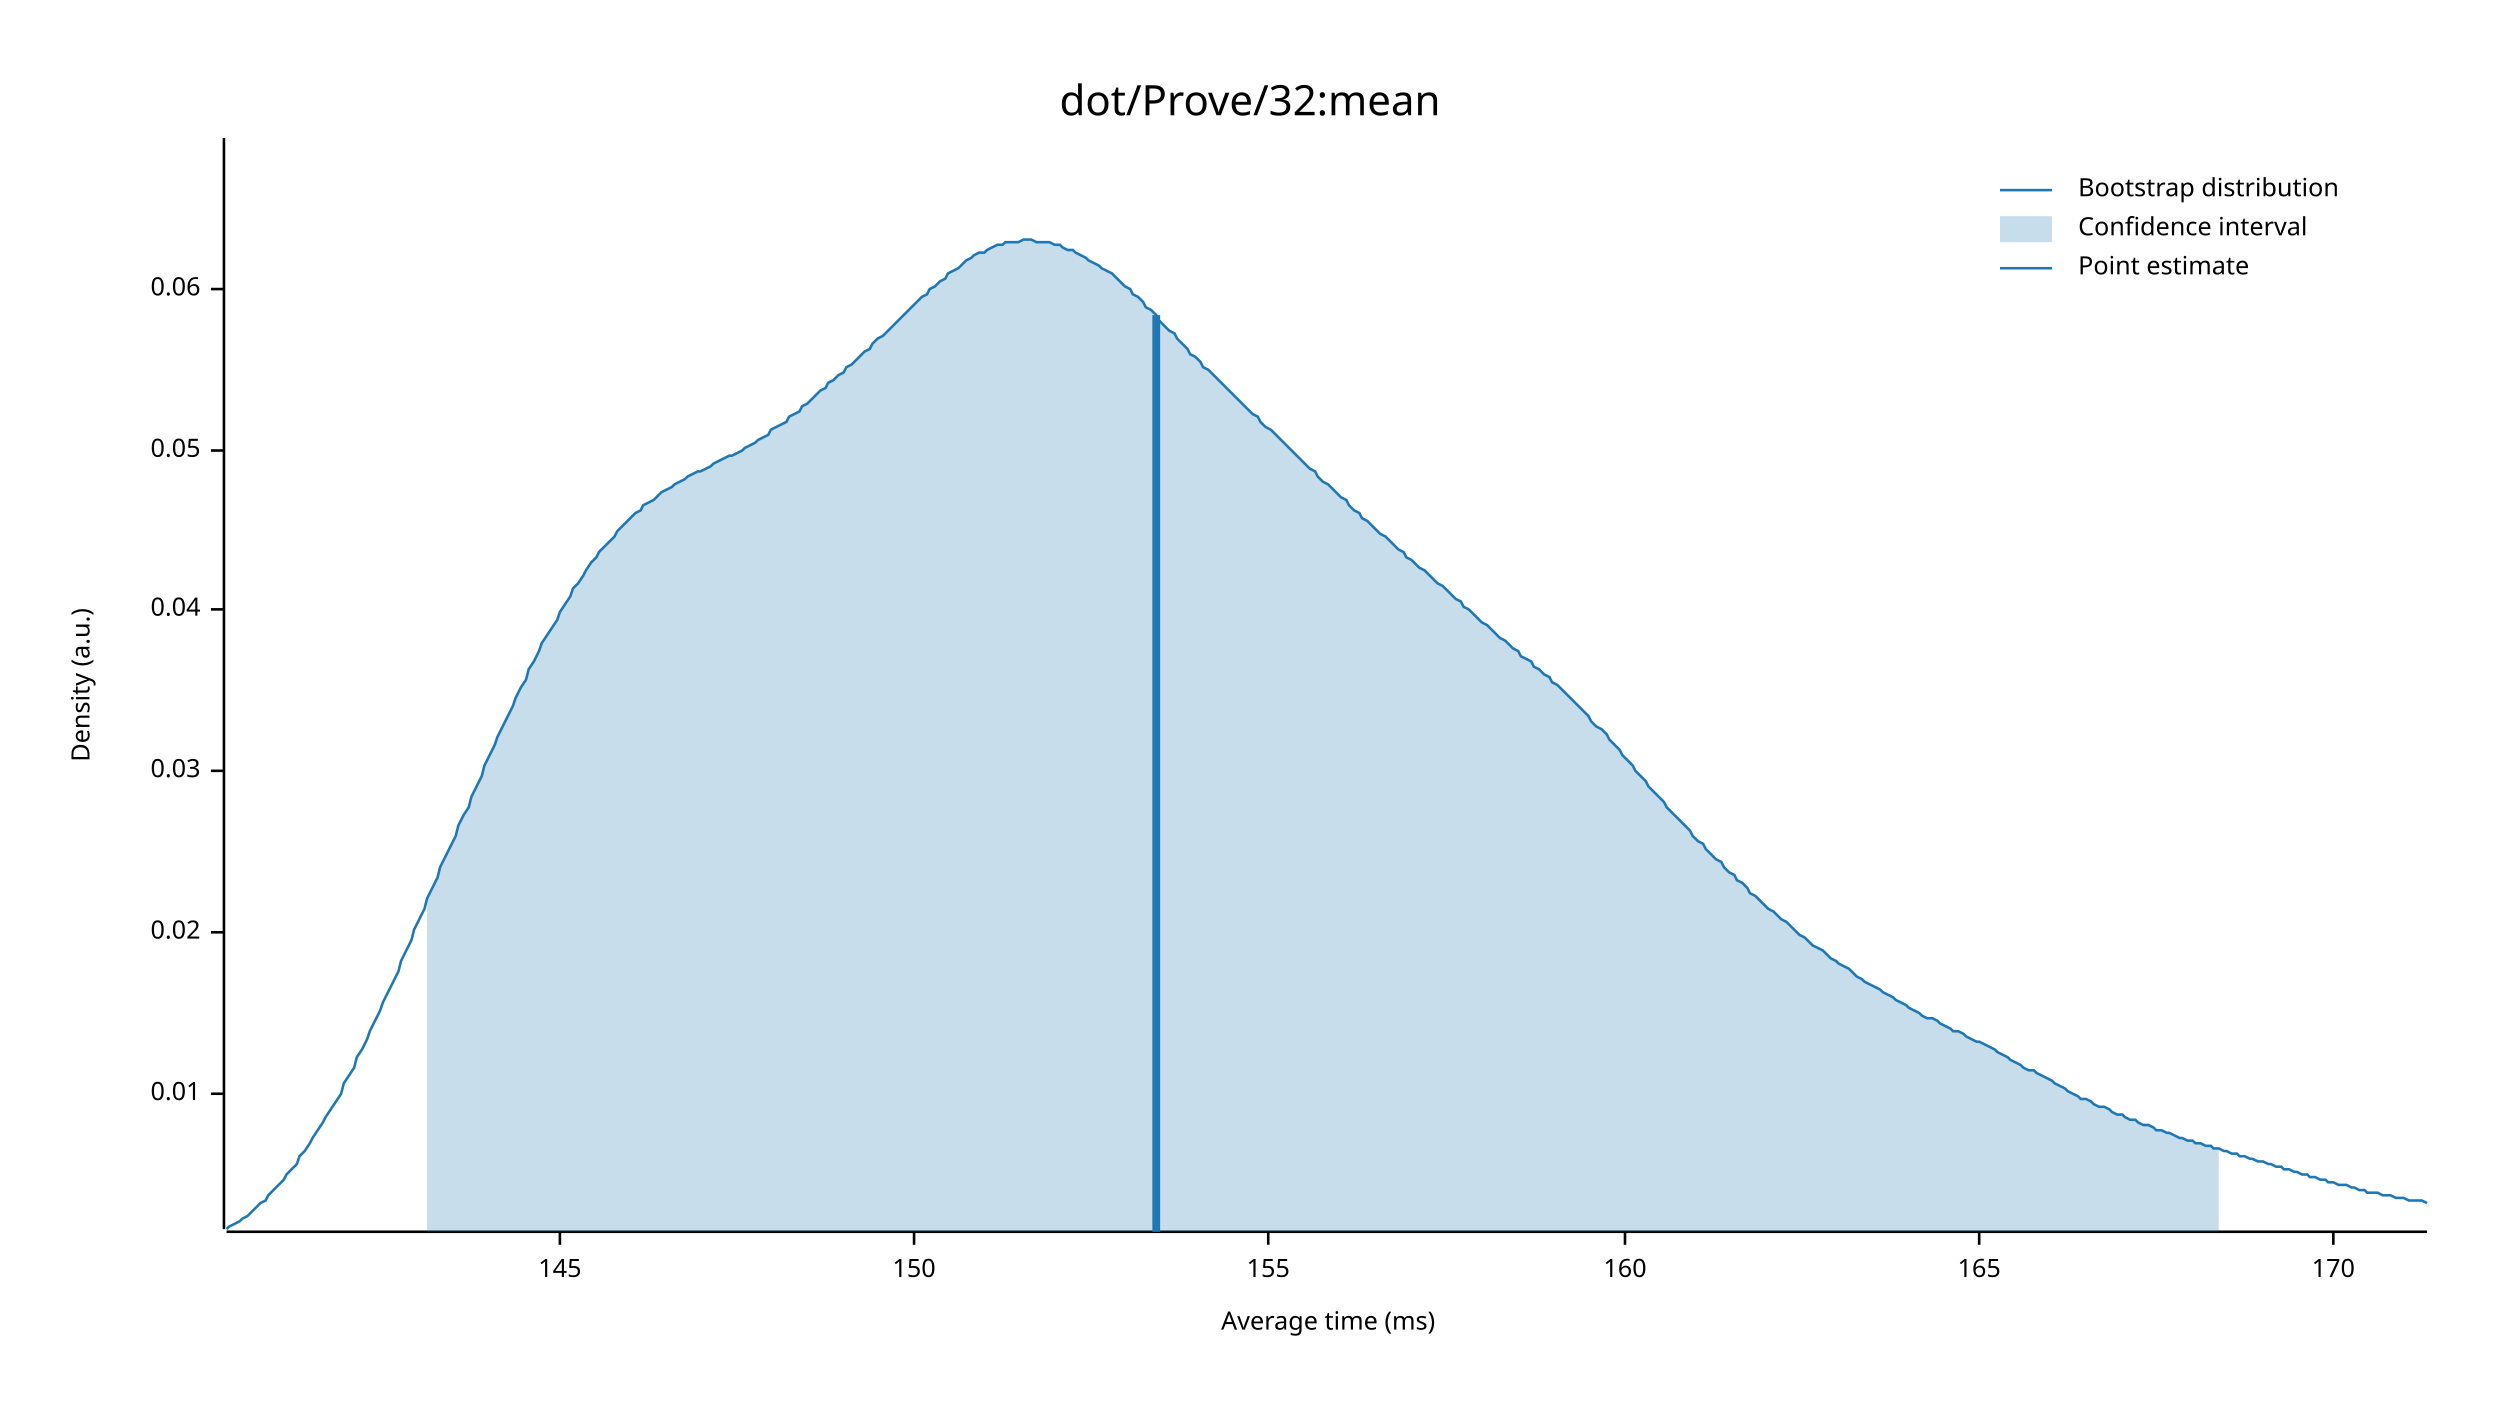
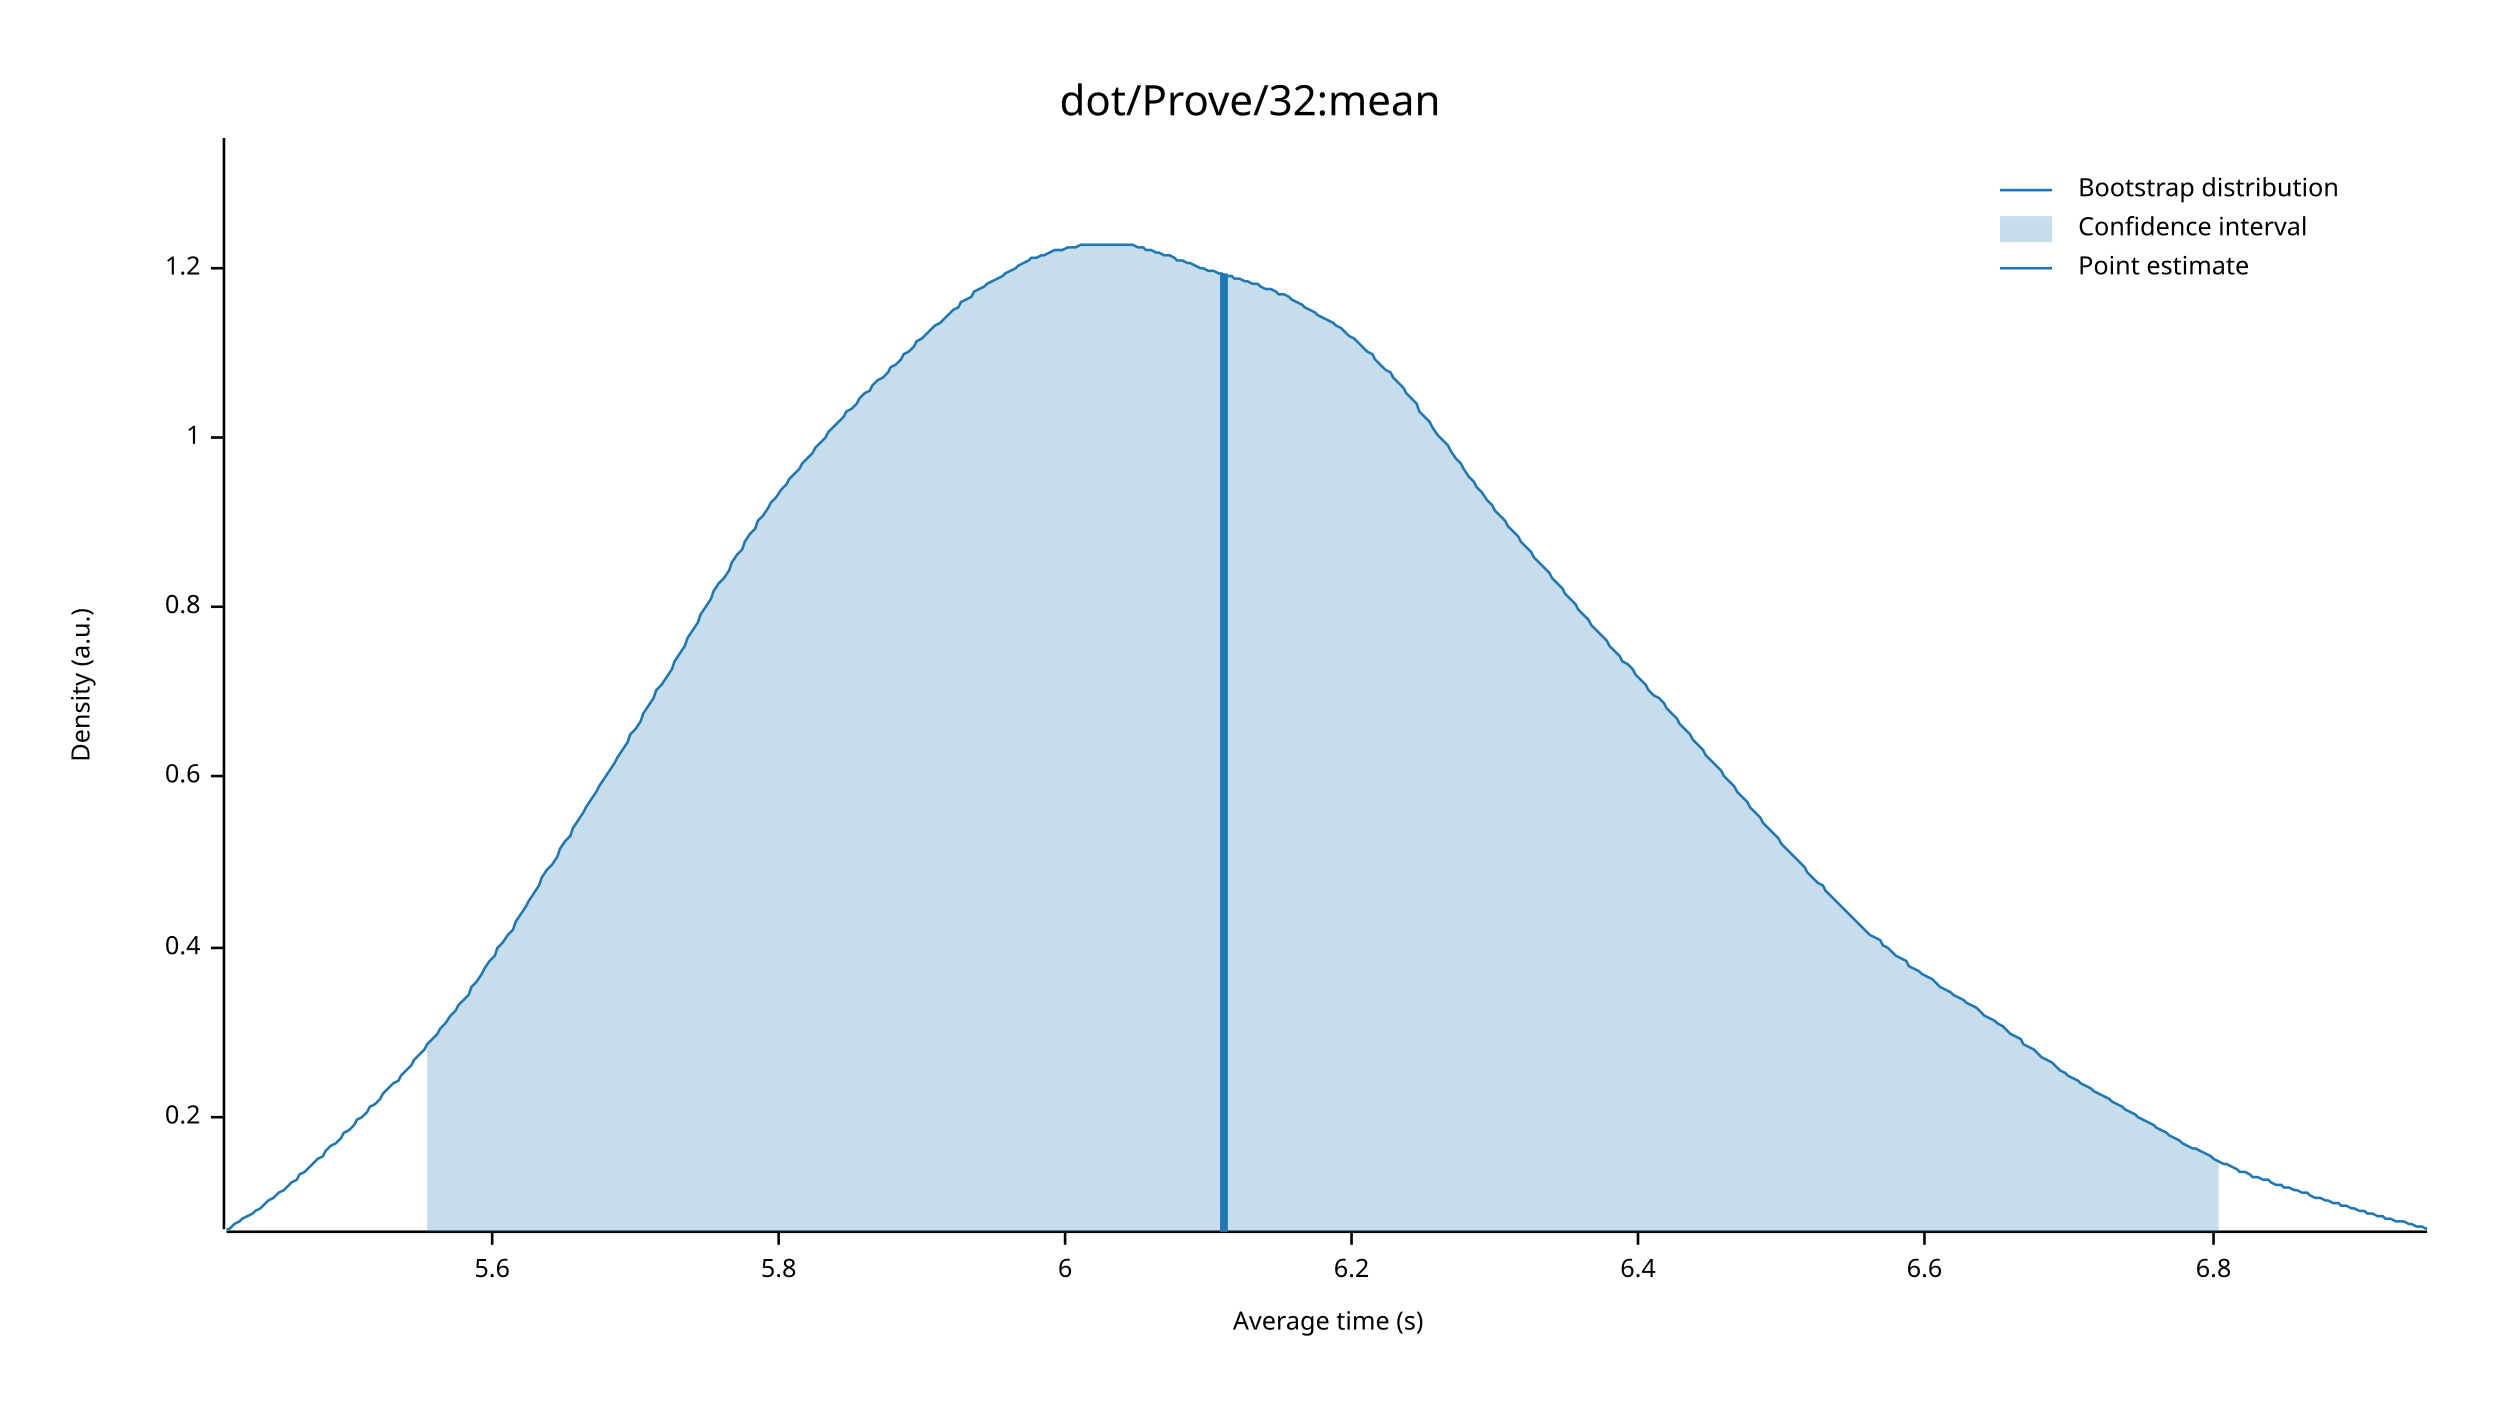
<svg xmlns="http://www.w3.org/2000/svg" width="960" height="540" viewBox="0 0 960 540">
  <text x="480" y="32" dy="0.76em" text-anchor="middle" font-family="sans-serif" font-size="16.129" opacity="1" fill="#000000">
dot/Prove/32:mean
</text>
  <text x="27" y="263" dy="0.76em" text-anchor="middle" font-family="sans-serif" font-size="9.677" opacity="1" fill="#000000" transform="rotate(270, 27, 263)">
Density (a.u.)
</text>
  <text x="510" y="513" dy="-0.5ex" text-anchor="middle" font-family="sans-serif" font-size="9.677" opacity="1" fill="#000000">
- Average time (ms)
+ Average time (s)
</text>
  <polyline fill="none" opacity="1" stroke="#000000" stroke-width="1" points="86,53 86,472 " />
-   <text x="77" y="420" dy="0.5ex" text-anchor="end" font-family="sans-serif" font-size="9.677" opacity="1" fill="#000000">
- 0.01
+   <text x="77" y="429" dy="0.5ex" text-anchor="end" font-family="sans-serif" font-size="9.677" opacity="1" fill="#000000">
+ 0.2
</text>
-   <polyline fill="none" opacity="1" stroke="#000000" stroke-width="1" points="81,420 86,420 " />
-   <text x="77" y="358" dy="0.5ex" text-anchor="end" font-family="sans-serif" font-size="9.677" opacity="1" fill="#000000">
- 0.02
+   <polyline fill="none" opacity="1" stroke="#000000" stroke-width="1" points="81,429 86,429 " />
+   <text x="77" y="364" dy="0.5ex" text-anchor="end" font-family="sans-serif" font-size="9.677" opacity="1" fill="#000000">
+ 0.4
</text>
-   <polyline fill="none" opacity="1" stroke="#000000" stroke-width="1" points="81,358 86,358 " />
-   <text x="77" y="296" dy="0.5ex" text-anchor="end" font-family="sans-serif" font-size="9.677" opacity="1" fill="#000000">
- 0.03
+   <polyline fill="none" opacity="1" stroke="#000000" stroke-width="1" points="81,364 86,364 " />
+   <text x="77" y="298" dy="0.5ex" text-anchor="end" font-family="sans-serif" font-size="9.677" opacity="1" fill="#000000">
+ 0.6
</text>
-   <polyline fill="none" opacity="1" stroke="#000000" stroke-width="1" points="81,296 86,296 " />
-   <text x="77" y="234" dy="0.5ex" text-anchor="end" font-family="sans-serif" font-size="9.677" opacity="1" fill="#000000">
- 0.04
+   <polyline fill="none" opacity="1" stroke="#000000" stroke-width="1" points="81,298 86,298 " />
+   <text x="77" y="233" dy="0.5ex" text-anchor="end" font-family="sans-serif" font-size="9.677" opacity="1" fill="#000000">
+ 0.8
</text>
-   <polyline fill="none" opacity="1" stroke="#000000" stroke-width="1" points="81,234 86,234 " />
-   <text x="77" y="173" dy="0.5ex" text-anchor="end" font-family="sans-serif" font-size="9.677" opacity="1" fill="#000000">
- 0.05
+   <polyline fill="none" opacity="1" stroke="#000000" stroke-width="1" points="81,233 86,233 " />
+   <text x="77" y="168" dy="0.5ex" text-anchor="end" font-family="sans-serif" font-size="9.677" opacity="1" fill="#000000">
+ 1
</text>
-   <polyline fill="none" opacity="1" stroke="#000000" stroke-width="1" points="81,173 86,173 " />
-   <text x="77" y="111" dy="0.5ex" text-anchor="end" font-family="sans-serif" font-size="9.677" opacity="1" fill="#000000">
- 0.06
+   <polyline fill="none" opacity="1" stroke="#000000" stroke-width="1" points="81,168 86,168 " />
+   <text x="77" y="103" dy="0.5ex" text-anchor="end" font-family="sans-serif" font-size="9.677" opacity="1" fill="#000000">
+ 1.2
</text>
-   <polyline fill="none" opacity="1" stroke="#000000" stroke-width="1" points="81,111 86,111 " />
+   <polyline fill="none" opacity="1" stroke="#000000" stroke-width="1" points="81,103 86,103 " />
  <polyline fill="none" opacity="1" stroke="#000000" stroke-width="1" points="87,473 932,473 " />
-   <text x="215" y="483" dy="0.76em" text-anchor="middle" font-family="sans-serif" font-size="9.677" opacity="1" fill="#000000">
- 145
+   <text x="189" y="483" dy="0.76em" text-anchor="middle" font-family="sans-serif" font-size="9.677" opacity="1" fill="#000000">
+ 5.6
</text>
-   <polyline fill="none" opacity="1" stroke="#000000" stroke-width="1" points="215,473 215,478 " />
-   <text x="351" y="483" dy="0.76em" text-anchor="middle" font-family="sans-serif" font-size="9.677" opacity="1" fill="#000000">
- 150
+   <polyline fill="none" opacity="1" stroke="#000000" stroke-width="1" points="189,473 189,478 " />
+   <text x="299" y="483" dy="0.76em" text-anchor="middle" font-family="sans-serif" font-size="9.677" opacity="1" fill="#000000">
+ 5.8
</text>
-   <polyline fill="none" opacity="1" stroke="#000000" stroke-width="1" points="351,473 351,478 " />
-   <text x="487" y="483" dy="0.76em" text-anchor="middle" font-family="sans-serif" font-size="9.677" opacity="1" fill="#000000">
- 155
+   <polyline fill="none" opacity="1" stroke="#000000" stroke-width="1" points="299,473 299,478 " />
+   <text x="409" y="483" dy="0.76em" text-anchor="middle" font-family="sans-serif" font-size="9.677" opacity="1" fill="#000000">
+ 6
</text>
-   <polyline fill="none" opacity="1" stroke="#000000" stroke-width="1" points="487,473 487,478 " />
-   <text x="624" y="483" dy="0.76em" text-anchor="middle" font-family="sans-serif" font-size="9.677" opacity="1" fill="#000000">
- 160
+   <polyline fill="none" opacity="1" stroke="#000000" stroke-width="1" points="409,473 409,478 " />
+   <text x="519" y="483" dy="0.76em" text-anchor="middle" font-family="sans-serif" font-size="9.677" opacity="1" fill="#000000">
+ 6.2
</text>
-   <polyline fill="none" opacity="1" stroke="#000000" stroke-width="1" points="624,473 624,478 " />
-   <text x="760" y="483" dy="0.76em" text-anchor="middle" font-family="sans-serif" font-size="9.677" opacity="1" fill="#000000">
- 165
+   <polyline fill="none" opacity="1" stroke="#000000" stroke-width="1" points="519,473 519,478 " />
+   <text x="629" y="483" dy="0.76em" text-anchor="middle" font-family="sans-serif" font-size="9.677" opacity="1" fill="#000000">
+ 6.4
</text>
-   <polyline fill="none" opacity="1" stroke="#000000" stroke-width="1" points="760,473 760,478 " />
-   <text x="896" y="483" dy="0.76em" text-anchor="middle" font-family="sans-serif" font-size="9.677" opacity="1" fill="#000000">
- 170
+   <polyline fill="none" opacity="1" stroke="#000000" stroke-width="1" points="629,473 629,478 " />
+   <text x="739" y="483" dy="0.76em" text-anchor="middle" font-family="sans-serif" font-size="9.677" opacity="1" fill="#000000">
+ 6.6
</text>
-   <polyline fill="none" opacity="1" stroke="#000000" stroke-width="1" points="896,473 896,478 " />
-   <polyline fill="none" opacity="1" stroke="#1F78B4" stroke-width="1" points="87,472 88,471 90,470 92,469 93,468 95,467 97,465 98,464 100,462 102,461 103,459 105,457 107,455 109,453 110,451 112,449 114,447 115,444 117,442 119,439 120,437 122,434 124,431 125,429 127,426 129,423 131,420 132,416 134,413 136,410 137,406 139,403 141,399 142,396 144,392 146,388 147,385 149,381 151,377 153,373 154,369 156,365 158,361 159,357 161,353 163,349 164,345 166,341 168,337 169,333 171,329 173,325 175,321 176,317 178,313 180,310 181,306 183,302 185,298 186,294 188,290 190,286 191,283 193,279 195,275 197,271 198,268 200,264 202,261 203,257 205,254 207,250 208,247 210,244 212,241 214,238 215,235 217,232 219,229 220,226 222,224 224,221 225,219 227,216 229,214 230,212 232,210 234,208 236,206 237,204 239,202 241,200 242,199 244,197 246,196 247,194 249,193 251,192 252,191 254,189 256,188 258,187 259,186 261,185 263,184 264,183 266,182 268,181 269,181 271,180 273,179 274,178 276,177 278,176 280,175 281,175 283,174 285,173 286,172 288,171 290,170 291,169 293,168 295,167 296,165 298,164 300,163 302,162 303,160 305,159 307,158 308,156 310,155 312,153 313,152 315,150 317,149 318,147 320,146 322,144 324,143 325,141 327,140 329,138 330,137 332,135 334,134 335,132 337,130 339,129 341,127 342,126 344,124 346,122 347,121 349,119 351,117 352,116 354,114 356,113 357,111 359,110 361,108 363,107 364,105 366,104 368,103 369,102 371,100 373,99 374,98 376,97 378,97 379,96 381,95 383,94 385,94 386,93 388,93 390,93 391,93 393,92 395,92 396,92 398,93 400,93 401,93 403,93 405,94 407,94 408,95 410,96 412,96 413,97 415,98 417,99 418,100 420,101 422,102 423,103 425,104 427,105 429,107 430,108 432,110 434,111 435,113 437,114 439,116 440,118 442,119 444,121 445,123 447,125 449,127 451,128 452,130 454,132 456,134 457,136 459,137 461,139 462,141 464,142 466,144 468,146 469,147 471,149 473,151 474,152 476,154 478,156 479,157 481,159 483,160 484,162 486,164 488,165 490,167 491,168 493,170 495,172 496,173 498,175 500,177 501,178 503,180 505,181 506,183 508,185 510,186 512,188 513,189 515,191 517,192 518,194 520,196 522,197 523,199 525,200 527,202 528,203 530,205 532,206 534,208 535,209 537,211 539,212 540,214 542,215 544,217 545,218 547,219 549,221 550,222 552,224 554,225 556,227 557,228 559,230 561,231 562,233 564,234 566,236 567,237 569,239 571,240 573,242 574,243 576,245 578,246 579,247 581,249 583,250 584,252 586,253 588,254 589,256 591,257 593,259 595,260 596,262 598,263 600,265 601,266 603,268 605,270 606,271 608,273 610,275 611,277 613,279 615,280 617,282 618,284 620,286 622,288 623,290 625,292 627,294 628,296 630,298 632,300 633,302 635,304 637,306 639,308 640,310 642,312 644,314 645,315 647,317 649,319 650,321 652,323 654,324 655,326 657,328 659,330 661,331 662,333 664,335 666,336 667,338 669,339 671,341 672,343 674,344 676,346 677,347 679,349 681,350 683,352 684,353 686,354 688,356 689,357 691,359 693,360 694,361 696,363 698,364 700,365 701,366 703,368 705,369 706,370 708,371 710,372 711,373 713,375 715,376 716,377 718,378 720,379 722,380 723,381 725,382 727,383 728,384 730,385 732,386 733,387 735,388 737,389 738,390 740,391 742,391 744,392 745,393 747,394 749,395 750,396 752,396 754,397 755,398 757,399 759,400 760,400 762,401 764,402 766,403 767,404 769,405 771,406 772,407 774,408 776,409 777,410 779,411 781,411 782,412 784,413 786,414 788,415 789,416 791,417 793,418 794,419 796,420 798,421 799,422 801,422 803,423 804,424 806,425 808,425 810,426 811,427 813,428 815,428 816,429 818,430 820,430 821,431 823,432 825,432 827,433 828,434 830,434 832,435 833,435 835,436 837,437 838,437 840,438 842,438 843,439 845,439 847,440 849,440 850,441 852,441 854,442 855,442 857,443 859,443 860,444 862,444 864,445 865,445 867,446 869,446 871,447 872,447 874,448 876,448 877,449 879,449 881,450 882,450 884,451 886,451 887,452 889,452 891,453 893,453 894,454 896,454 898,455 899,455 901,455 903,456 904,456 906,457 908,457 909,458 911,458 913,458 915,459 916,459 918,459 920,460 921,460 923,460 925,461 926,461 928,461 930,461 932,462 " />
-   <polygon opacity="0.25" fill="#1F78B4" points="164,345 166,341 168,337 169,333 171,329 173,325 175,321 176,317 178,313 180,310 181,306 183,302 185,298 186,294 188,290 190,286 191,283 193,279 195,275 197,271 198,268 200,264 202,261 203,257 205,254 207,250 208,247 210,244 212,241 214,238 215,235 217,232 219,229 220,226 222,224 224,221 225,219 227,216 229,214 230,212 232,210 234,208 236,206 237,204 239,202 241,200 242,199 244,197 246,196 247,194 249,193 251,192 252,191 254,189 256,188 258,187 259,186 261,185 263,184 264,183 266,182 268,181 269,181 271,180 273,179 274,178 276,177 278,176 280,175 281,175 283,174 285,173 286,172 288,171 290,170 291,169 293,168 295,167 296,165 298,164 300,163 302,162 303,160 305,159 307,158 308,156 310,155 312,153 313,152 315,150 317,149 318,147 320,146 322,144 324,143 325,141 327,140 329,138 330,137 332,135 334,134 335,132 337,130 339,129 341,127 342,126 344,124 346,122 347,121 349,119 351,117 352,116 354,114 356,113 357,111 359,110 361,108 363,107 364,105 366,104 368,103 369,102 371,100 373,99 374,98 376,97 378,97 379,96 381,95 383,94 385,94 386,93 388,93 390,93 391,93 393,92 395,92 396,92 398,93 400,93 401,93 403,93 405,94 407,94 408,95 410,96 412,96 413,97 415,98 417,99 418,100 420,101 422,102 423,103 425,104 427,105 429,107 430,108 432,110 434,111 435,113 437,114 439,116 440,118 442,119 444,121 445,123 447,125 449,127 451,128 452,130 454,132 456,134 457,136 459,137 461,139 462,141 464,142 466,144 468,146 469,147 471,149 473,151 474,152 476,154 478,156 479,157 481,159 483,160 484,162 486,164 488,165 490,167 491,168 493,170 495,172 496,173 498,175 500,177 501,178 503,180 505,181 506,183 508,185 510,186 512,188 513,189 515,191 517,192 518,194 520,196 522,197 523,199 525,200 527,202 528,203 530,205 532,206 534,208 535,209 537,211 539,212 540,214 542,215 544,217 545,218 547,219 549,221 550,222 552,224 554,225 556,227 557,228 559,230 561,231 562,233 564,234 566,236 567,237 569,239 571,240 573,242 574,243 576,245 578,246 579,247 581,249 583,250 584,252 586,253 588,254 589,256 591,257 593,259 595,260 596,262 598,263 600,265 601,266 603,268 605,270 606,271 608,273 610,275 611,277 613,279 615,280 617,282 618,284 620,286 622,288 623,290 625,292 627,294 628,296 630,298 632,300 633,302 635,304 637,306 639,308 640,310 642,312 644,314 645,315 647,317 649,319 650,321 652,323 654,324 655,326 657,328 659,330 661,331 662,333 664,335 666,336 667,338 669,339 671,341 672,343 674,344 676,346 677,347 679,349 681,350 683,352 684,353 686,354 688,356 689,357 691,359 693,360 694,361 696,363 698,364 700,365 701,366 703,368 705,369 706,370 708,371 710,372 711,373 713,375 715,376 716,377 718,378 720,379 722,380 723,381 725,382 727,383 728,384 730,385 732,386 733,387 735,388 737,389 738,390 740,391 742,391 744,392 745,393 747,394 749,395 750,396 752,396 754,397 755,398 757,399 759,400 760,400 762,401 764,402 766,403 767,404 769,405 771,406 772,407 774,408 776,409 777,410 779,411 781,411 782,412 784,413 786,414 788,415 789,416 791,417 793,418 794,419 796,420 798,421 799,422 801,422 803,423 804,424 806,425 808,425 810,426 811,427 813,428 815,428 816,429 818,430 820,430 821,431 823,432 825,432 827,433 828,434 830,434 832,435 833,435 835,436 837,437 838,437 840,438 842,438 843,439 845,439 847,440 849,440 850,441 852,441 852,473 164,473 " />
-   <polyline fill="none" opacity="1" stroke="#1F78B4" stroke-width="3" points="444,473 444,121 " />
+   <polyline fill="none" opacity="1" stroke="#000000" stroke-width="1" points="739,473 739,478 " />
+   <text x="850" y="483" dy="0.76em" text-anchor="middle" font-family="sans-serif" font-size="9.677" opacity="1" fill="#000000">
+ 6.8
+ </text>
+   <polyline fill="none" opacity="1" stroke="#000000" stroke-width="1" points="850,473 850,478 " />
+   <polyline fill="none" opacity="1" stroke="#1F78B4" stroke-width="1" points="87,472 88,472 90,470 92,469 93,468 95,467 97,466 98,465 100,464 102,462 103,461 105,460 107,458 109,457 110,456 112,454 114,453 115,451 117,450 119,448 120,447 122,445 124,444 125,442 127,440 129,439 131,437 132,435 134,434 136,432 137,430 139,429 141,427 142,425 144,424 146,422 147,420 149,418 151,416 153,415 154,413 156,411 158,409 159,407 161,405 163,403 164,401 166,399 168,397 169,395 171,393 173,390 175,388 176,386 178,384 180,382 181,379 183,377 185,374 186,372 188,369 190,367 191,364 193,362 195,359 197,357 198,354 200,351 202,348 203,346 205,343 207,340 208,337 210,334 212,332 214,329 215,326 217,323 219,321 220,318 222,315 224,312 225,310 227,307 229,304 230,302 232,299 234,296 236,293 237,291 239,288 241,285 242,282 244,280 246,277 247,274 249,271 251,268 252,265 254,263 256,260 258,257 259,254 261,251 263,248 264,245 266,242 268,239 269,236 271,233 273,230 274,227 276,224 278,222 280,219 281,216 283,213 285,211 286,208 288,205 290,203 291,200 293,198 295,195 296,193 298,191 300,188 302,186 303,184 305,182 307,180 308,178 310,176 312,174 313,172 315,170 317,168 318,166 320,164 322,162 324,160 325,158 327,157 329,155 330,153 332,151 334,150 335,148 337,146 339,145 341,143 342,141 344,140 346,138 347,136 349,135 351,133 352,131 354,130 356,128 357,127 359,125 361,124 363,122 364,121 366,119 368,118 369,116 371,115 373,114 374,112 376,111 378,110 379,109 381,108 383,107 385,106 386,105 388,104 390,103 391,102 393,101 395,100 396,99 398,99 400,98 401,98 403,97 405,96 407,96 408,96 410,95 412,95 413,95 415,94 417,94 418,94 420,94 422,94 423,94 425,94 427,94 429,94 430,94 432,94 434,94 435,94 437,95 439,95 440,96 442,96 444,97 445,97 447,98 449,98 451,99 452,100 454,100 456,101 457,101 459,102 461,103 462,103 464,104 466,104 468,105 469,105 471,106 473,106 474,107 476,107 478,108 479,108 481,109 483,109 484,110 486,111 488,111 490,112 491,113 493,113 495,114 496,115 498,116 500,117 501,118 503,119 505,120 506,121 508,122 510,123 512,124 513,125 515,126 517,128 518,129 520,130 522,132 523,133 525,135 527,136 528,138 530,140 532,142 534,143 535,145 537,147 539,149 540,151 542,153 544,155 545,158 547,160 549,162 550,164 552,167 554,169 556,171 557,173 559,176 561,178 562,180 564,183 566,185 567,187 569,189 571,192 573,194 574,196 576,198 578,200 579,202 581,204 583,206 584,208 586,210 588,212 589,214 591,216 593,218 595,220 596,222 598,224 600,226 601,228 603,230 605,232 606,234 608,236 610,238 611,240 613,242 615,244 617,246 618,248 620,250 622,252 623,254 625,255 627,257 628,259 630,261 632,263 633,265 635,267 637,268 639,270 640,272 642,274 644,276 645,278 647,280 649,282 650,284 652,286 654,288 655,290 657,292 659,294 661,296 662,298 664,300 666,302 667,304 669,306 671,308 672,310 674,312 676,314 677,316 679,318 681,320 683,322 684,324 686,326 688,328 689,329 691,331 693,333 694,335 696,337 698,339 700,340 701,342 703,344 705,346 706,347 708,349 710,351 711,352 713,354 715,356 716,357 718,359 720,360 722,361 723,363 725,364 727,366 728,367 730,368 732,369 733,371 735,372 737,373 738,374 740,375 742,376 744,378 745,379 747,380 749,381 750,382 752,383 754,384 755,385 757,386 759,387 760,388 762,390 764,391 766,392 767,393 769,394 771,396 772,397 774,398 776,399 777,401 779,402 781,403 782,404 784,406 786,407 788,408 789,409 791,411 793,412 794,413 796,414 798,415 799,416 801,417 803,418 804,419 806,420 808,421 810,422 811,423 813,424 815,425 816,426 818,427 820,428 821,429 823,430 825,431 827,432 828,433 830,434 832,435 833,436 835,437 837,438 838,439 840,440 842,441 843,441 845,442 847,443 849,444 850,445 852,446 854,447 855,447 857,448 859,449 860,450 862,450 864,451 865,452 867,452 869,453 871,453 872,454 874,455 876,455 877,456 879,456 881,457 882,457 884,458 886,458 887,459 889,460 891,460 893,461 894,461 896,462 898,462 899,463 901,463 903,464 904,464 906,465 908,465 909,466 911,466 913,467 915,467 916,468 918,468 920,469 921,469 923,469 925,470 926,470 928,471 930,471 932,472 " />
+   <polygon opacity="0.25" fill="#1F78B4" points="164,401 166,399 168,397 169,395 171,393 173,390 175,388 176,386 178,384 180,382 181,379 183,377 185,374 186,372 188,369 190,367 191,364 193,362 195,359 197,357 198,354 200,351 202,348 203,346 205,343 207,340 208,337 210,334 212,332 214,329 215,326 217,323 219,321 220,318 222,315 224,312 225,310 227,307 229,304 230,302 232,299 234,296 236,293 237,291 239,288 241,285 242,282 244,280 246,277 247,274 249,271 251,268 252,265 254,263 256,260 258,257 259,254 261,251 263,248 264,245 266,242 268,239 269,236 271,233 273,230 274,227 276,224 278,222 280,219 281,216 283,213 285,211 286,208 288,205 290,203 291,200 293,198 295,195 296,193 298,191 300,188 302,186 303,184 305,182 307,180 308,178 310,176 312,174 313,172 315,170 317,168 318,166 320,164 322,162 324,160 325,158 327,157 329,155 330,153 332,151 334,150 335,148 337,146 339,145 341,143 342,141 344,140 346,138 347,136 349,135 351,133 352,131 354,130 356,128 357,127 359,125 361,124 363,122 364,121 366,119 368,118 369,116 371,115 373,114 374,112 376,111 378,110 379,109 381,108 383,107 385,106 386,105 388,104 390,103 391,102 393,101 395,100 396,99 398,99 400,98 401,98 403,97 405,96 407,96 408,96 410,95 412,95 413,95 415,94 417,94 418,94 420,94 422,94 423,94 425,94 427,94 429,94 430,94 432,94 434,94 435,94 437,95 439,95 440,96 442,96 444,97 445,97 447,98 449,98 451,99 452,100 454,100 456,101 457,101 459,102 461,103 462,103 464,104 466,104 468,105 469,105 471,106 473,106 474,107 476,107 478,108 479,108 481,109 483,109 484,110 486,111 488,111 490,112 491,113 493,113 495,114 496,115 498,116 500,117 501,118 503,119 505,120 506,121 508,122 510,123 512,124 513,125 515,126 517,128 518,129 520,130 522,132 523,133 525,135 527,136 528,138 530,140 532,142 534,143 535,145 537,147 539,149 540,151 542,153 544,155 545,158 547,160 549,162 550,164 552,167 554,169 556,171 557,173 559,176 561,178 562,180 564,183 566,185 567,187 569,189 571,192 573,194 574,196 576,198 578,200 579,202 581,204 583,206 584,208 586,210 588,212 589,214 591,216 593,218 595,220 596,222 598,224 600,226 601,228 603,230 605,232 606,234 608,236 610,238 611,240 613,242 615,244 617,246 618,248 620,250 622,252 623,254 625,255 627,257 628,259 630,261 632,263 633,265 635,267 637,268 639,270 640,272 642,274 644,276 645,278 647,280 649,282 650,284 652,286 654,288 655,290 657,292 659,294 661,296 662,298 664,300 666,302 667,304 669,306 671,308 672,310 674,312 676,314 677,316 679,318 681,320 683,322 684,324 686,326 688,328 689,329 691,331 693,333 694,335 696,337 698,339 700,340 701,342 703,344 705,346 706,347 708,349 710,351 711,352 713,354 715,356 716,357 718,359 720,360 722,361 723,363 725,364 727,366 728,367 730,368 732,369 733,371 735,372 737,373 738,374 740,375 742,376 744,378 745,379 747,380 749,381 750,382 752,383 754,384 755,385 757,386 759,387 760,388 762,390 764,391 766,392 767,393 769,394 771,396 772,397 774,398 776,399 777,401 779,402 781,403 782,404 784,406 786,407 788,408 789,409 791,411 793,412 794,413 796,414 798,415 799,416 801,417 803,418 804,419 806,420 808,421 810,422 811,423 813,424 815,425 816,426 818,427 820,428 821,429 823,430 825,431 827,432 828,433 830,434 832,435 833,436 835,437 837,438 838,439 840,440 842,441 843,441 845,442 847,443 849,444 850,445 852,446 852,473 164,473 " />
+   <polyline fill="none" opacity="1" stroke="#1F78B4" stroke-width="3" points="470,473 470,105 " />
  <text x="798" y="68" dy="0.76em" text-anchor="start" font-family="sans-serif" font-size="9.677" opacity="1" fill="#000000">
Bootstrap distribution
</text>
  <text x="798" y="83" dy="0.76em" text-anchor="start" font-family="sans-serif" font-size="9.677" opacity="1" fill="#000000">
Confidence interval
</text>
  <text x="798" y="98" dy="0.76em" text-anchor="start" font-family="sans-serif" font-size="9.677" opacity="1" fill="#000000">
Point estimate
</text>
  <polyline fill="none" opacity="1" stroke="#1F78B4" stroke-width="1" points="768,73 788,73 " />
  <rect x="768" y="83" width="20" height="10" opacity="0.25" fill="#1F78B4" stroke="none" />
  <polyline fill="none" opacity="1" stroke="#1F78B4" stroke-width="1" points="768,103 788,103 " />
</svg>
